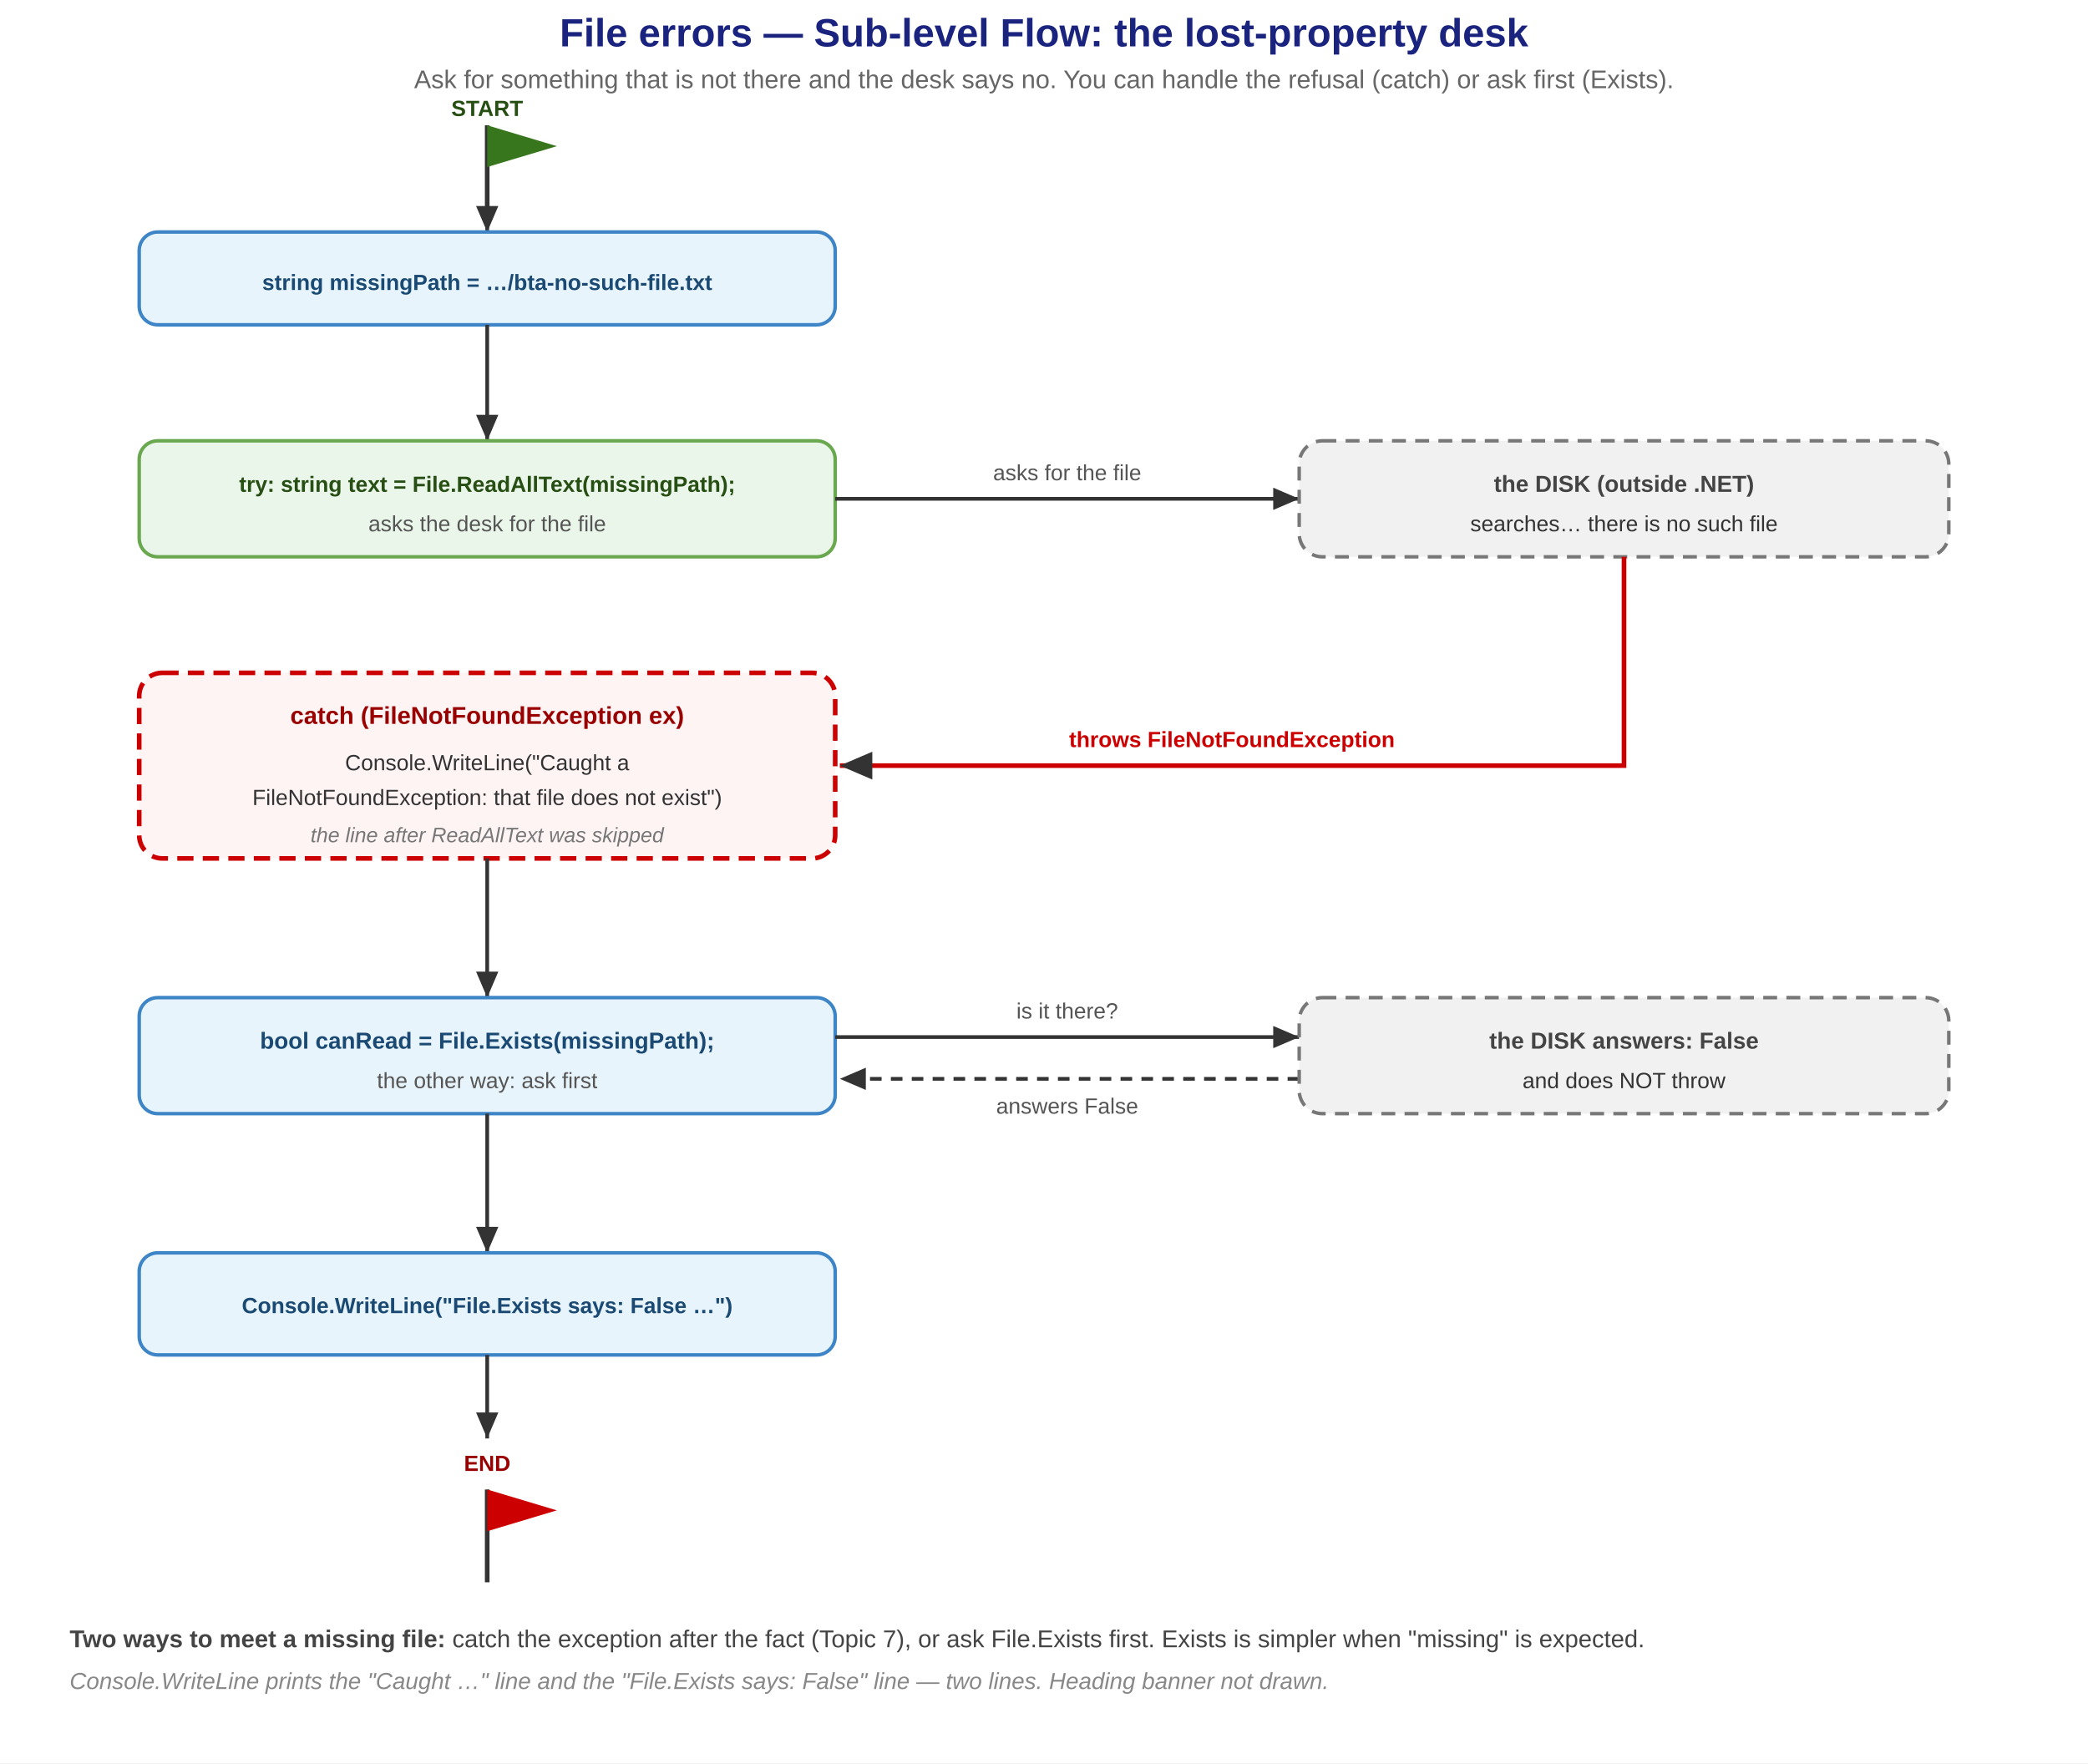
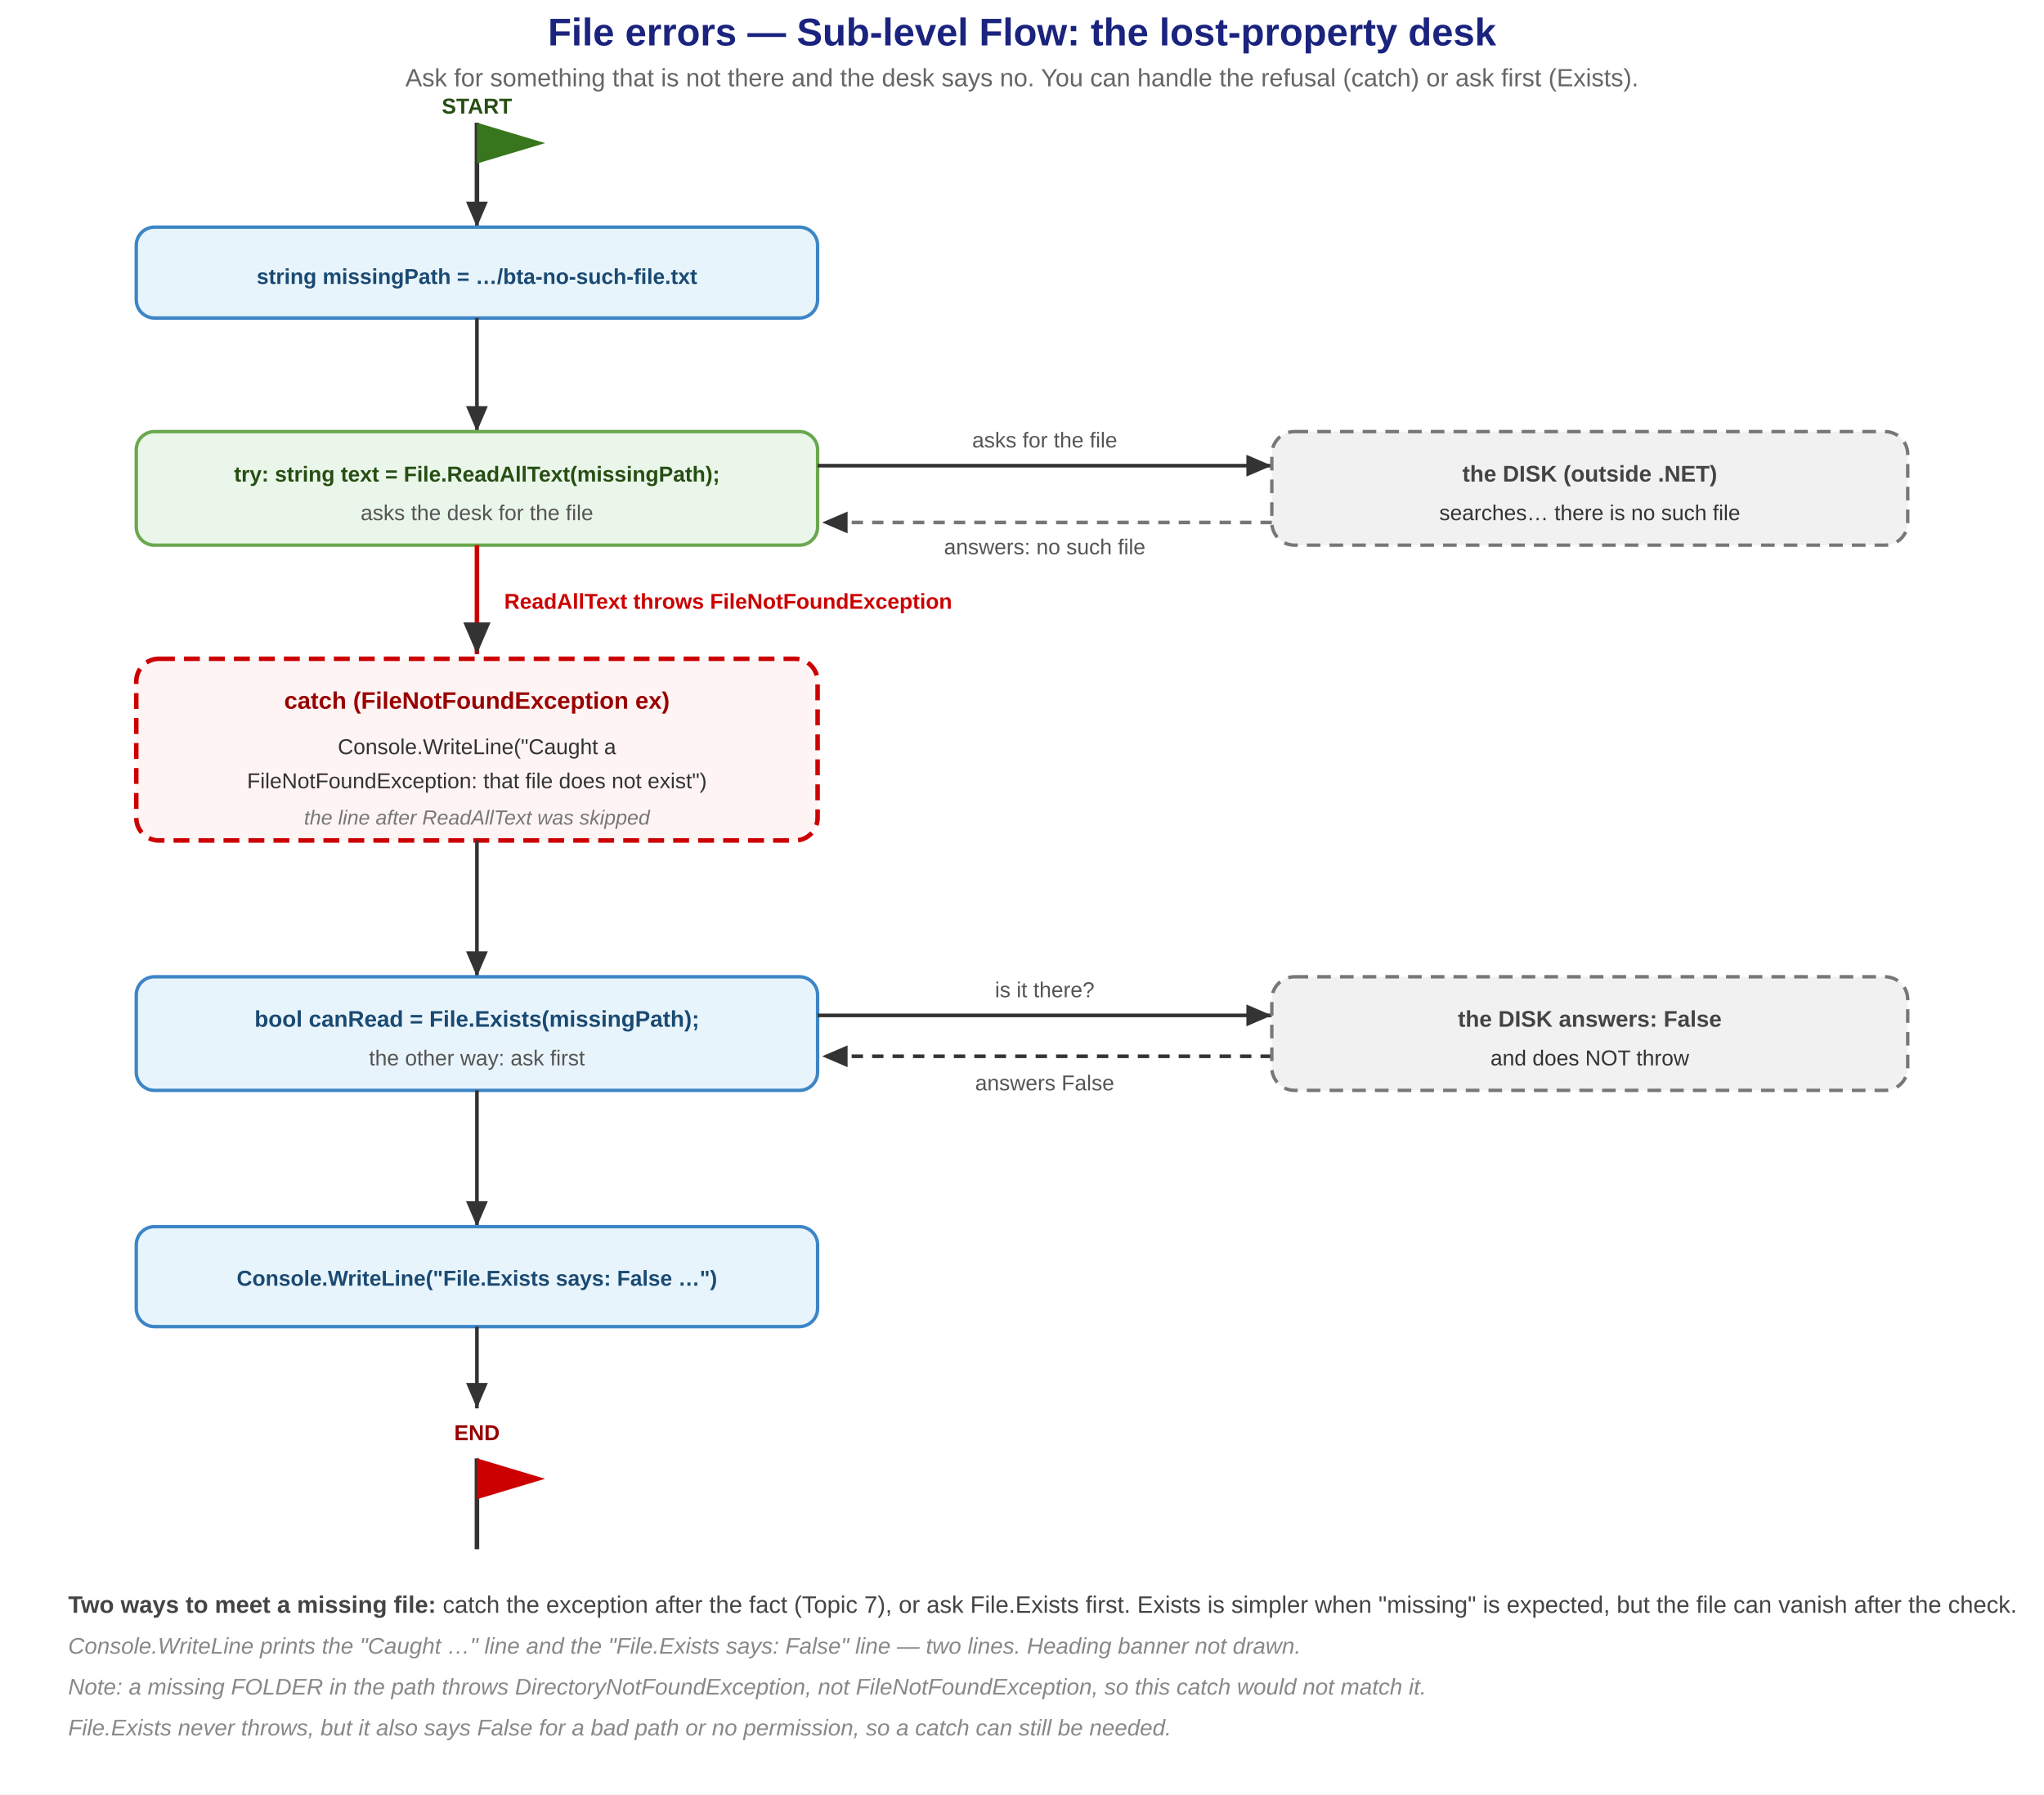
- <svg xmlns="http://www.w3.org/2000/svg" viewBox="0 0 900 760" font-family="Arial, Helvetica, sans-serif">
+ <svg xmlns="http://www.w3.org/2000/svg" viewBox="0 0 900 790" font-family="Arial, Helvetica, sans-serif">
  <defs>
    <marker id="a" markerWidth="9" markerHeight="9" refX="7" refY="3" orient="auto">
      <path d="M0,0 L7,3 L0,6 Z" fill="#333" />
    </marker>
  </defs>
-   <rect x="0" y="0" width="900" height="760" fill="#ffffff" />
+   <rect x="0" y="0" width="900" height="790" fill="#ffffff" />
  <text x="450.0" y="20" text-anchor="middle" font-size="17" font-weight="bold" fill="#1a237e">File errors — Sub-level Flow: the lost-property desk</text>
  <text x="450.0" y="38" text-anchor="middle" font-size="11" fill="#666">Ask for something that is not there and the desk says no. You can handle the refusal (catch) or ask first (Exists).</text>
  <text x="210" y="50" text-anchor="middle" font-size="9.5" font-weight="bold" fill="#274e13">START</text>
  <line x1="210" y1="54" x2="210" y2="92" stroke="#333" stroke-width="2" />
  <polygon points="210,54 210,72 240,63" fill="#38761d" />
  <line x1="210" y1="92" x2="210" y2="100" stroke="#333" stroke-width="1.6" marker-end="url(#a)" />
  <rect x="60" y="100" width="300" height="40" rx="8" fill="#e8f4fb" stroke="#3d85c6" stroke-width="1.5" />
  <text x="210" y="125" text-anchor="middle" font-size="9.5" font-weight="bold" fill="#1a4a73">string missingPath = …/bta-no-such-file.txt</text>
  <line x1="210" y1="140" x2="210" y2="190" stroke="#333" stroke-width="1.6" marker-end="url(#a)" />
  <rect x="60" y="190" width="300" height="50" rx="8" fill="#eaf6ea" stroke="#6aa84f" stroke-width="1.5" />
  <text x="210" y="212" text-anchor="middle" font-size="9.5" font-weight="bold" fill="#274e13">try:  string text = File.ReadAllText(missingPath);</text>
  <text x="210" y="229" text-anchor="middle" font-size="9.5" fill="#555">asks the desk for the file</text>
-   <line x1="360" y1="215" x2="560" y2="215" stroke="#333" stroke-width="1.6" marker-end="url(#a)" />
-   <text x="460" y="207" text-anchor="middle" font-size="9.5" fill="#555">asks for the file</text>
+   <line x1="360" y1="205" x2="560" y2="205" stroke="#333" stroke-width="1.6" marker-end="url(#a)" />
+   <text x="460" y="197" text-anchor="middle" font-size="9.5" fill="#555">asks for the file</text>
  <rect x="560" y="190" width="280" height="50" rx="10" fill="#f1f1f1" stroke="#777777" stroke-width="1.5" stroke-dasharray="6 4" />
  <text x="700" y="212" text-anchor="middle" font-size="10" font-weight="bold" fill="#444">the DISK (outside .NET)</text>
  <text x="700" y="229" text-anchor="middle" font-size="9.5" fill="#333">searches… there is no such file</text>
-   <polyline points="700,240 700,330 362,330" fill="none" stroke="#cc0000" stroke-width="2" marker-end="url(#a)" />
-   <text x="531" y="322" text-anchor="middle" font-size="9.5" font-weight="bold" fill="#cc0000">throws FileNotFoundException<animate attributeName="opacity" values="1;0.3;1" dur="3s" repeatCount="indefinite" />
+   <line x1="560" y1="230" x2="362" y2="230" stroke="#777" stroke-width="1.6" stroke-dasharray="5 4" marker-end="url(#a)" />
+   <text x="460" y="244" text-anchor="middle" font-size="9.5" fill="#555">answers: no such file</text>
+   <line x1="210" y1="240" x2="210" y2="288" stroke="#cc0000" stroke-width="2" marker-end="url(#a)" />
+   <text x="222" y="268" font-size="9.5" font-weight="bold" fill="#cc0000">ReadAllText throws FileNotFoundException<animate attributeName="opacity" values="1;0.3;1" dur="3s" repeatCount="indefinite" />
  </text>
  <rect x="60" y="290" width="300" height="80" rx="10" fill="#fff4f4" stroke="#cc0000" stroke-width="2" stroke-dasharray="7 4" />
  <text x="210" y="312" text-anchor="middle" font-size="10.5" font-weight="bold" fill="#990000">catch (FileNotFoundException ex)</text>
  <text x="210" y="332" text-anchor="middle" font-size="9.5" fill="#333">Console.WriteLine("Caught a</text>
  <text x="210" y="347" text-anchor="middle" font-size="9.5" fill="#333">FileNotFoundException: that file does not exist")</text>
  <text x="210" y="363" text-anchor="middle" font-size="9" font-style="italic" fill="#777">the line after ReadAllText was skipped</text>
  <line x1="210" y1="370" x2="210" y2="430" stroke="#333" stroke-width="1.6" marker-end="url(#a)" />
  <rect x="60" y="430" width="300" height="50" rx="8" fill="#e8f4fb" stroke="#3d85c6" stroke-width="1.5" />
  <text x="210" y="452" text-anchor="middle" font-size="10" font-weight="bold" fill="#1a4a73">bool canRead = File.Exists(missingPath);</text>
  <text x="210" y="469" text-anchor="middle" font-size="9.5" fill="#555">the other way: ask first</text>
  <line x1="360" y1="447" x2="560" y2="447" stroke="#333" stroke-width="1.6" marker-end="url(#a)" />
  <text x="460" y="439" text-anchor="middle" font-size="9.5" fill="#555">is it there?</text>
  <line x1="560" y1="465" x2="362" y2="465" stroke="#333" stroke-width="1.6" stroke-dasharray="5 4" marker-end="url(#a)" />
  <text x="460" y="480" text-anchor="middle" font-size="9.5" fill="#555">answers False</text>
  <rect x="560" y="430" width="280" height="50" rx="10" fill="#f1f1f1" stroke="#777777" stroke-width="1.5" stroke-dasharray="6 4" />
  <text x="700" y="452" text-anchor="middle" font-size="10" font-weight="bold" fill="#444">the DISK answers: False</text>
  <text x="700" y="469" text-anchor="middle" font-size="9.5" fill="#333">and does NOT throw</text>
  <line x1="210" y1="480" x2="210" y2="540" stroke="#333" stroke-width="1.6" marker-end="url(#a)" />
  <rect x="60" y="540" width="300" height="44" rx="8" fill="#e8f4fb" stroke="#3d85c6" stroke-width="1.5" />
  <text x="210" y="566" text-anchor="middle" font-size="9.5" font-weight="bold" fill="#1a4a73">Console.WriteLine("File.Exists says: False …")</text>
  <line x1="210" y1="584" x2="210" y2="620" stroke="#333" stroke-width="1.6" marker-end="url(#a)" />
  <text x="210" y="634" text-anchor="middle" font-size="9.5" font-weight="bold" fill="#990000">END</text>
  <line x1="210" y1="642" x2="210" y2="682" stroke="#333" stroke-width="2" />
  <polygon points="210,642 210,660 240,651" fill="#cc0000" />
  <text x="30" y="710" font-size="10.5" fill="#444">
-     <tspan font-weight="bold">Two ways to meet a missing file:</tspan> catch the exception after the fact (Topic 7), or ask File.Exists first. Exists is simpler when "missing" is expected.</text>
+     <tspan font-weight="bold">Two ways to meet a missing file:</tspan> catch the exception after the fact (Topic 7), or ask File.Exists first. Exists is simpler when "missing" is expected, but the file can vanish after the check.</text>
  <text x="30" y="728" font-size="10" font-style="italic" fill="#888">Console.WriteLine prints the "Caught …" line and the "File.Exists says: False" line — two lines. Heading banner not drawn.</text>
+   <text x="30" y="746" font-size="10" font-style="italic" fill="#888">Note: a missing FOLDER in the path throws DirectoryNotFoundException, not FileNotFoundException, so this catch would not match it.</text>
+   <text x="30" y="764" font-size="10" font-style="italic" fill="#888">File.Exists never throws, but it also says False for a bad path or no permission, so a catch can still be needed.</text>
</svg>
